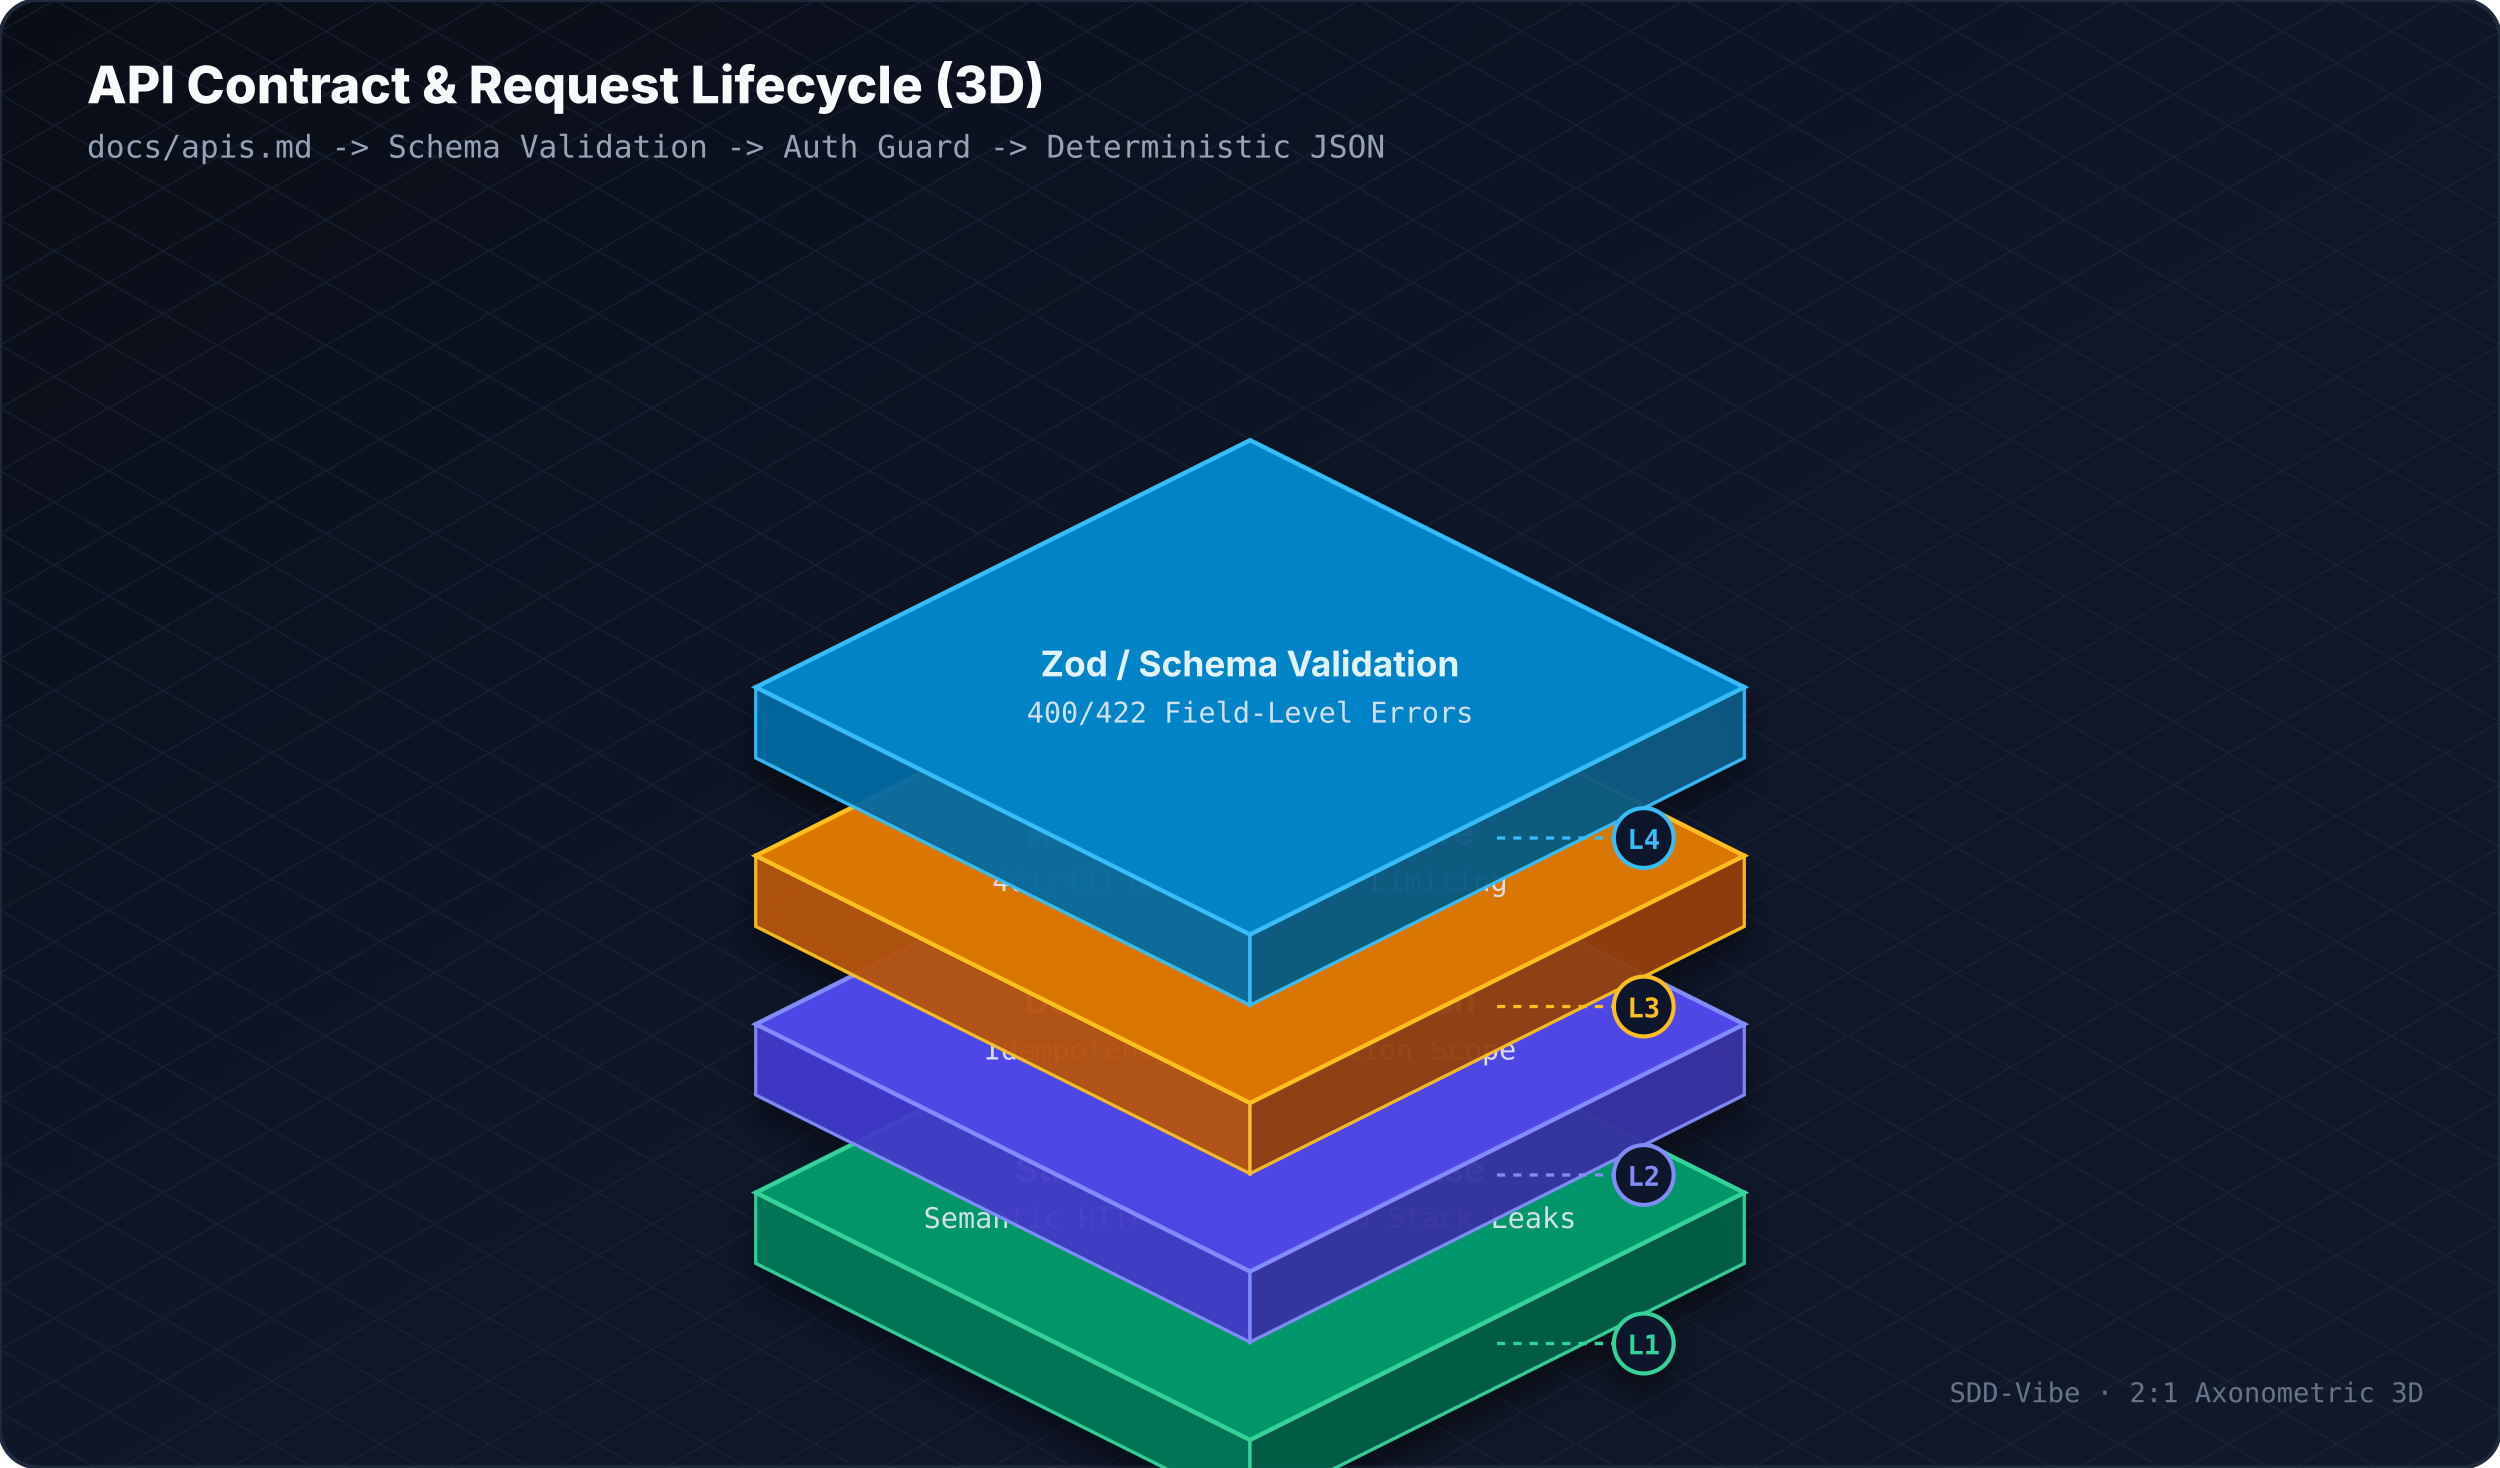
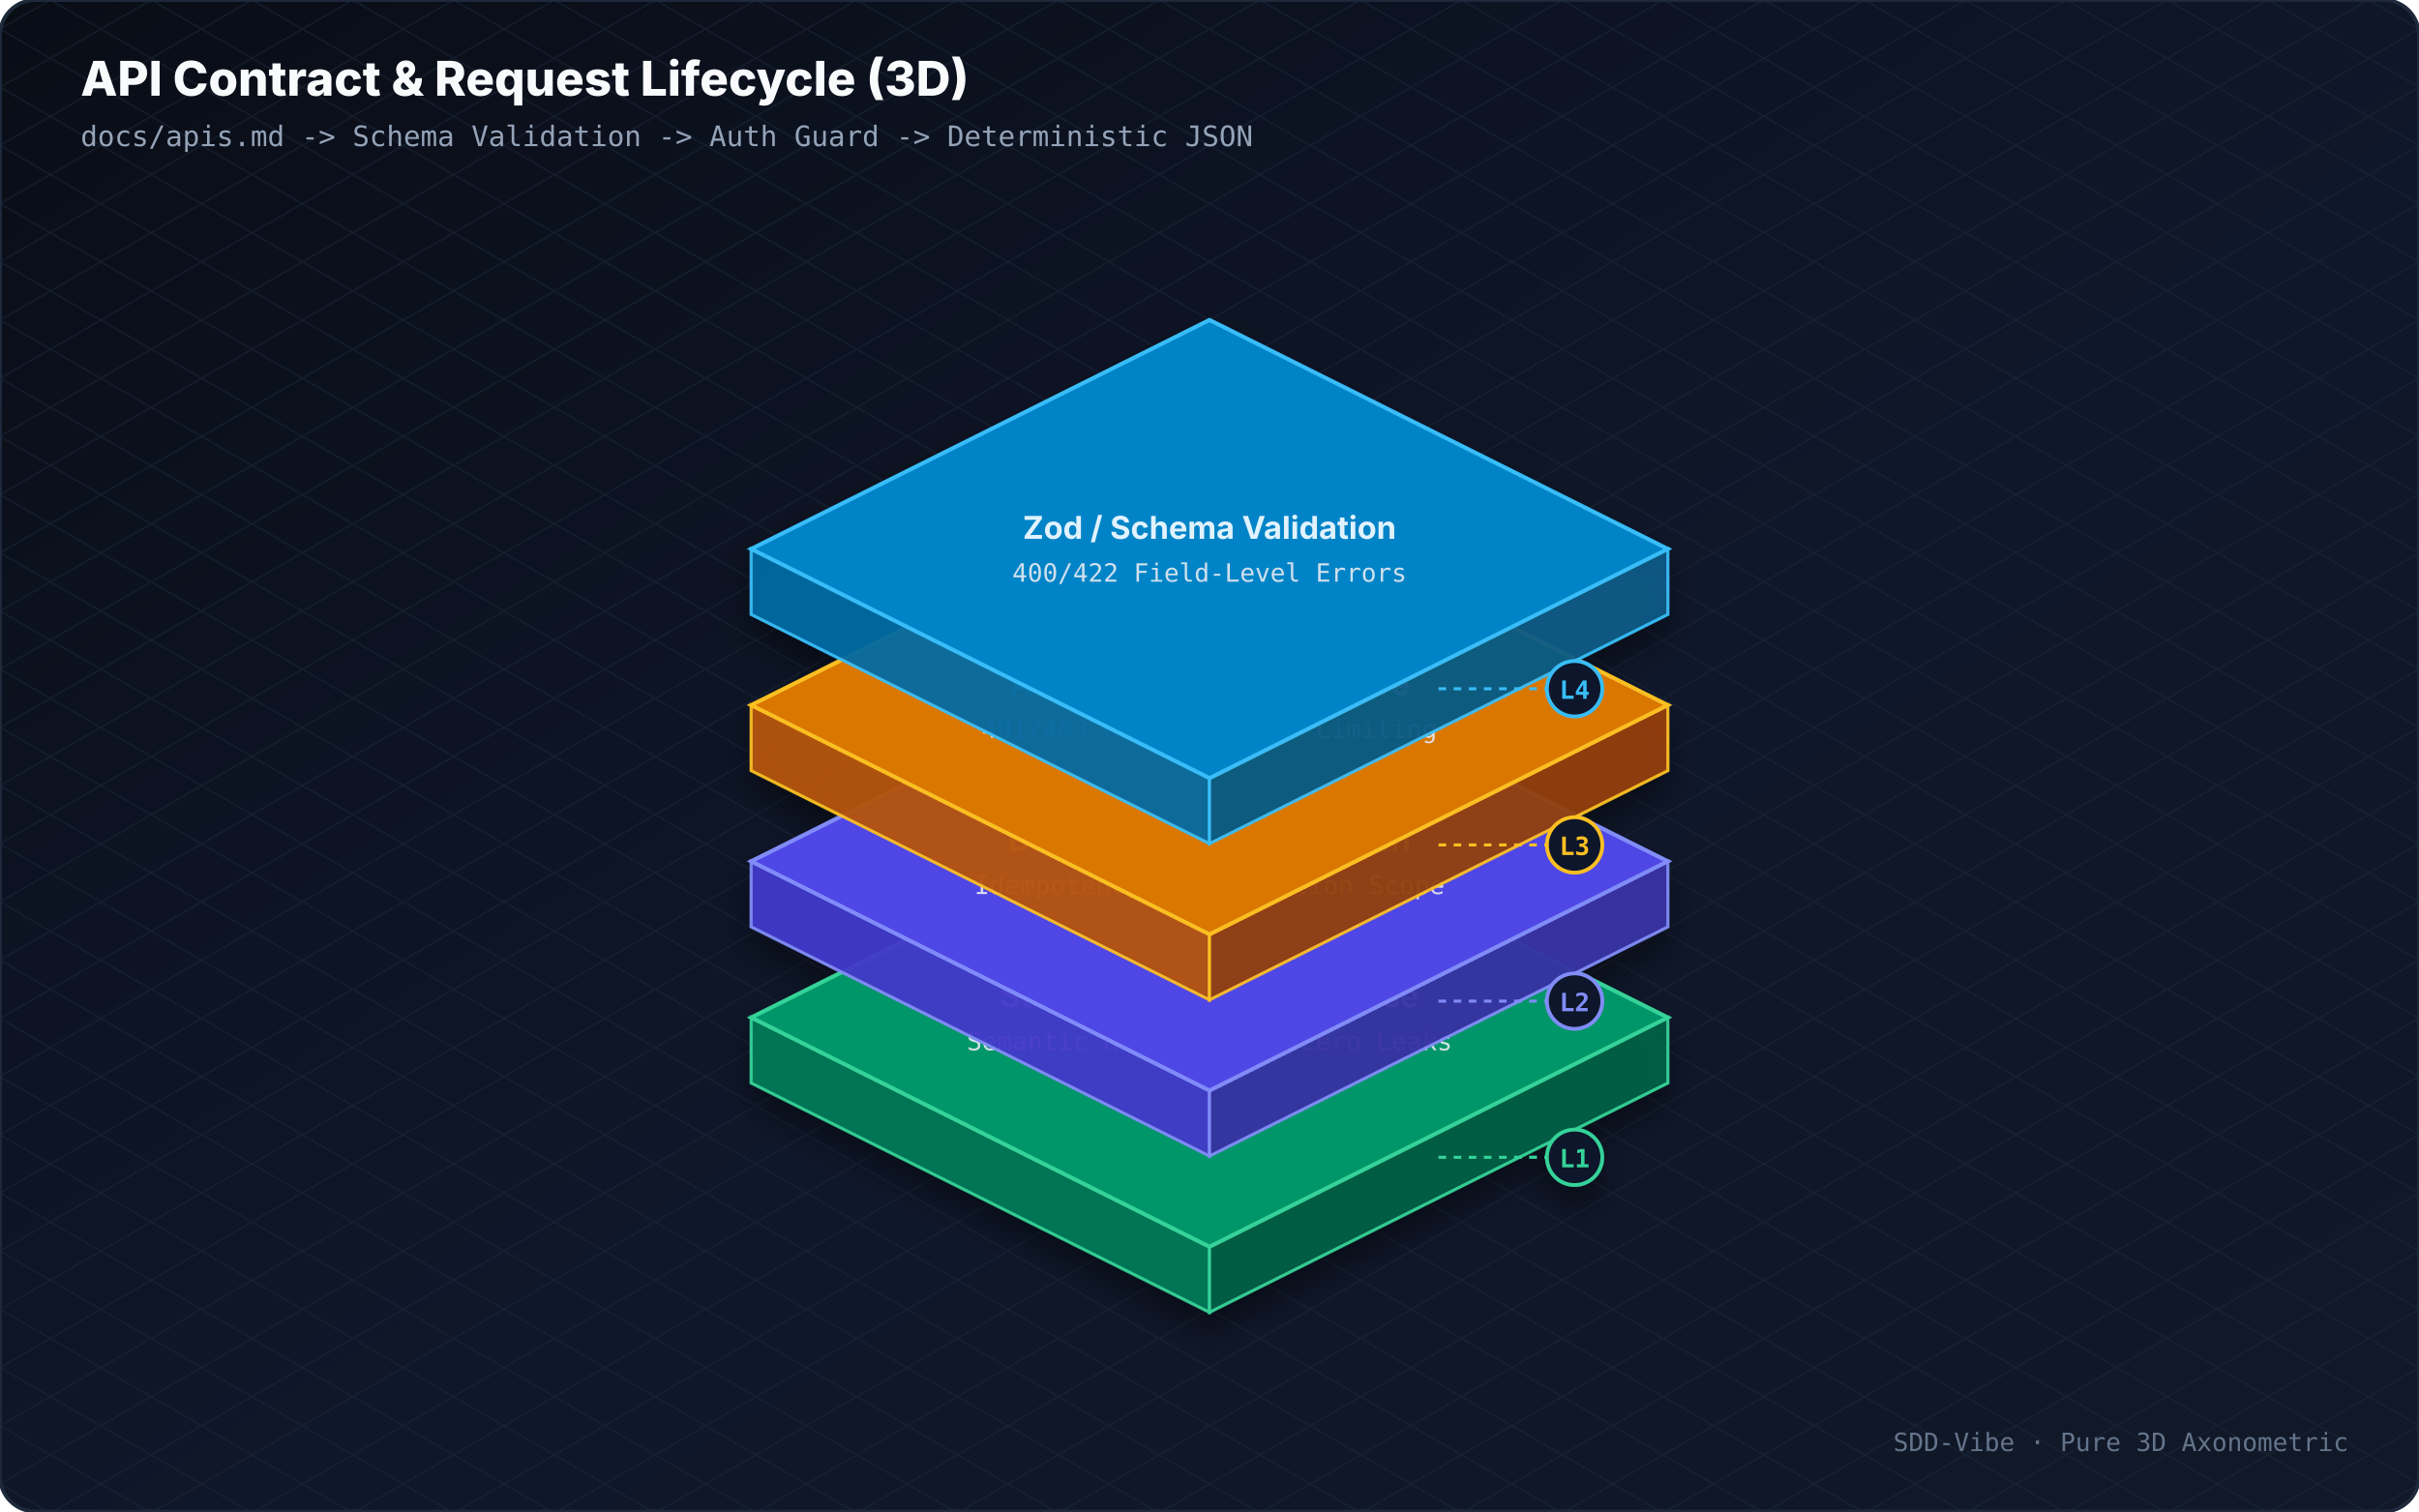
- <svg xmlns="http://www.w3.org/2000/svg" viewBox="0 0 920 540" width="100%" role="img" aria-label="API Contract &amp; Request Lifecycle (3D)">
+ <svg xmlns="http://www.w3.org/2000/svg" viewBox="0 0 960 600" width="100%" role="img" aria-label="API Contract &amp; Request Lifecycle (3D)">
  <defs>
    <linearGradient id="bgGrad" x1="0%" y1="0%" x2="100%" y2="100%">
      <stop offset="0%" stop-color="#090d16" />
      <stop offset="55%" stop-color="#0f172a" />
      <stop offset="100%" stop-color="#111827" />
    </linearGradient>
-     <pattern id="isoGrid" width="40" height="23.1" patternUnits="userSpaceOnUse">
-       <path d="M 0 11.55 L 20 0 L 40 11.55 L 20 23.1 Z" fill="none" stroke="#1e293b" stroke-width="0.6" opacity="0.55" />
+     <pattern id="bgGrid" width="40" height="23.1" patternUnits="userSpaceOnUse">
+       <path d="M 0 11.55 L 20 0 L 40 11.55 L 20 23.1 Z" fill="none" stroke="#1e293b" stroke-width="0.6" opacity="0.5" />
    </pattern>
    <filter id="glow" x="-10%" y="-10%" width="120%" height="120%">
-       <feDropShadow dx="0" dy="8" stdDeviation="6" flood-color="#000000" flood-opacity="0.45" />
+       <feDropShadow dx="0" dy="8" stdDeviation="6" flood-color="#000000" flood-opacity="0.42" />
    </filter>
+     <marker id="arrow-64748b" viewBox="0 0 10 10" refX="8" refY="5" markerWidth="6" markerHeight="6" orient="auto-start-reverse">
+       <path d="M 0 1.5 L 9 5 L 0 8.5 z" fill="#64748b" />
+     </marker>
+     <marker id="arrow-38bdf8" viewBox="0 0 10 10" refX="8" refY="5" markerWidth="6" markerHeight="6" orient="auto-start-reverse">
+       <path d="M 0 1.5 L 9 5 L 0 8.5 z" fill="#38bdf8" />
+     </marker>
+     <marker id="arrow-818cf8" viewBox="0 0 10 10" refX="8" refY="5" markerWidth="6" markerHeight="6" orient="auto-start-reverse">
+       <path d="M 0 1.5 L 9 5 L 0 8.5 z" fill="#818cf8" />
+     </marker>
+     <marker id="arrow-c084fc" viewBox="0 0 10 10" refX="8" refY="5" markerWidth="6" markerHeight="6" orient="auto-start-reverse">
+       <path d="M 0 1.5 L 9 5 L 0 8.5 z" fill="#c084fc" />
+     </marker>
+     <marker id="arrow-34d399" viewBox="0 0 10 10" refX="8" refY="5" markerWidth="6" markerHeight="6" orient="auto-start-reverse">
+       <path d="M 0 1.5 L 9 5 L 0 8.5 z" fill="#34d399" />
+     </marker>
+     <marker id="arrow-fbbf24" viewBox="0 0 10 10" refX="8" refY="5" markerWidth="6" markerHeight="6" orient="auto-start-reverse">
+       <path d="M 0 1.5 L 9 5 L 0 8.5 z" fill="#fbbf24" />
+     </marker>
+     <marker id="arrow-fb7185" viewBox="0 0 10 10" refX="8" refY="5" markerWidth="6" markerHeight="6" orient="auto-start-reverse">
+       <path d="M 0 1.5 L 9 5 L 0 8.5 z" fill="#fb7185" />
+     </marker>
  </defs>
-   <rect width="920" height="540" rx="14" fill="url(#bgGrad)" stroke="#1e293b" stroke-width="1.5" />
-   <rect width="920" height="540" rx="14" fill="url(#isoGrid)" />
+   <rect width="960" height="600" rx="14" fill="url(#bgGrad)" stroke="#1e293b" stroke-width="1.5" />
+   <rect width="960" height="600" rx="14" fill="url(#bgGrid)" />
  <text x="32" y="38" font-family="Inter, Segoe UI, system-ui, sans-serif" font-size="19" font-weight="800" fill="#f8fafc">API Contract &amp; Request Lifecycle (3D)</text>
-   <text x="32" y="58" font-family="JetBrains Mono, Consolas, monospace" font-size="11.5" fill="#94a3b8">docs/apis.md -&gt; Schema Validation -&gt; Auth Guard -&gt; Deterministic JSON</text>
+   <text x="32" y="58" font-family="JetBrains Mono, Consolas, monospace" font-size="11.2" fill="#94a3b8">docs/apis.md -&gt; Schema Validation -&gt; Auth Guard -&gt; Deterministic JSON</text>
  <g filter="url(#glow)">
-     <line x1="460.0" y1="490.9" x2="460.0" y2="172.9" stroke="#475569" stroke-width="1.5" stroke-dasharray="5,5" />
-     <polygon points="278.1,438.9 460.0,529.9 460.0,555.9 278.1,464.9" fill="#047857" stroke="#34d399" stroke-width="1.2" opacity="0.95" />
-     <polygon points="641.9,438.9 460.0,529.9 460.0,555.9 641.9,464.9" fill="#065f46" stroke="#34d399" stroke-width="1.2" opacity="0.95" />
-     <polygon points="460.0,348.0 641.9,438.9 460.0,529.9 278.1,438.9" fill="#059669" stroke="#34d399" stroke-width="1.6" />
-     <text x="460.0" y="434.9" text-anchor="middle" font-family="Inter, Segoe UI, system-ui, sans-serif" font-size="13" font-weight="700" fill="#d1fae5">Structured JSON Response</text>
-     <text x="460.0" y="451.9" text-anchor="middle" font-family="JetBrains Mono, Consolas, monospace" font-size="10.5" fill="#e2e8f0" opacity="0.92">Semantic HTTP Codes · Zero Stack Leaks</text>
-     <polygon points="278.1,376.9 460.0,467.9 460.0,493.9 278.1,402.9" fill="#4338ca" stroke="#818cf8" stroke-width="1.2" opacity="0.95" />
-     <polygon points="641.9,376.9 460.0,467.9 460.0,493.9 641.9,402.9" fill="#3730a3" stroke="#818cf8" stroke-width="1.2" opacity="0.95" />
-     <polygon points="460.0,286.0 641.9,376.9 460.0,467.9 278.1,376.9" fill="#4f46e5" stroke="#818cf8" stroke-width="1.6" />
-     <text x="460.0" y="372.9" text-anchor="middle" font-family="Inter, Segoe UI, system-ui, sans-serif" font-size="13" font-weight="700" fill="#e0e7ff">Domain Service Execution</text>
-     <text x="460.0" y="389.9" text-anchor="middle" font-family="JetBrains Mono, Consolas, monospace" font-size="10.5" fill="#e2e8f0" opacity="0.92">Idempotency · Transaction Scope</text>
-     <polygon points="278.1,314.9 460.0,405.9 460.0,431.9 278.1,340.9" fill="#b45309" stroke="#fbbf24" stroke-width="1.2" opacity="0.95" />
-     <polygon points="641.9,314.9 460.0,405.9 460.0,431.9 641.9,340.9" fill="#92400e" stroke="#fbbf24" stroke-width="1.2" opacity="0.95" />
-     <polygon points="460.0,224.0 641.9,314.9 460.0,405.9 278.1,314.9" fill="#d97706" stroke="#fbbf24" stroke-width="1.6" />
-     <text x="460.0" y="310.9" text-anchor="middle" font-family="Inter, Segoe UI, system-ui, sans-serif" font-size="13" font-weight="700" fill="#fef3c7">AuthN / RBAC Middleware</text>
-     <text x="460.0" y="327.9" text-anchor="middle" font-family="JetBrains Mono, Consolas, monospace" font-size="10.5" fill="#e2e8f0" opacity="0.92">401/403 Guards · Rate Limiting</text>
-     <polygon points="278.1,252.9 460.0,343.9 460.0,369.9 278.1,278.9" fill="#0369a1" stroke="#38bdf8" stroke-width="1.2" opacity="0.95" />
-     <polygon points="641.9,252.9 460.0,343.9 460.0,369.9 641.9,278.9" fill="#075985" stroke="#38bdf8" stroke-width="1.2" opacity="0.95" />
-     <polygon points="460.0,162.0 641.9,252.9 460.0,343.9 278.1,252.9" fill="#0284c7" stroke="#38bdf8" stroke-width="1.6" />
-     <text x="460.0" y="248.9" text-anchor="middle" font-family="Inter, Segoe UI, system-ui, sans-serif" font-size="13" font-weight="700" fill="#e0f2fe">Zod / Schema Validation</text>
-     <text x="460.0" y="265.9" text-anchor="middle" font-family="JetBrains Mono, Consolas, monospace" font-size="10.5" fill="#e2e8f0" opacity="0.92">400/422 Field-Level Errors</text>
-     <line x1="550.9" y1="494.4" x2="598.9" y2="494.4" stroke="#34d399" stroke-width="1.2" stroke-dasharray="3,3" />
-     <circle cx="604.9" cy="494.4" r="11" fill="#0f172a" stroke="#34d399" stroke-width="1.5" />
-     <text x="604.9" y="498.4" text-anchor="middle" font-family="JetBrains Mono, monospace" font-size="10" font-weight="700" fill="#34d399">L1</text>
-     <line x1="550.9" y1="432.4" x2="598.9" y2="432.4" stroke="#818cf8" stroke-width="1.2" stroke-dasharray="3,3" />
-     <circle cx="604.9" cy="432.4" r="11" fill="#0f172a" stroke="#818cf8" stroke-width="1.5" />
-     <text x="604.9" y="436.4" text-anchor="middle" font-family="JetBrains Mono, monospace" font-size="10" font-weight="700" fill="#818cf8">L2</text>
-     <line x1="550.9" y1="370.4" x2="598.9" y2="370.4" stroke="#fbbf24" stroke-width="1.2" stroke-dasharray="3,3" />
-     <circle cx="604.9" cy="370.4" r="11" fill="#0f172a" stroke="#fbbf24" stroke-width="1.5" />
-     <text x="604.9" y="374.4" text-anchor="middle" font-family="JetBrains Mono, monospace" font-size="10" font-weight="700" fill="#fbbf24">L3</text>
-     <line x1="550.9" y1="308.4" x2="598.9" y2="308.4" stroke="#38bdf8" stroke-width="1.2" stroke-dasharray="3,3" />
-     <circle cx="604.9" cy="308.4" r="11" fill="#0f172a" stroke="#38bdf8" stroke-width="1.5" />
-     <text x="604.9" y="312.4" text-anchor="middle" font-family="JetBrains Mono, monospace" font-size="10" font-weight="700" fill="#38bdf8">L4</text>
+     <line x1="480.0" y1="459.9" x2="480.0" y2="143.9" stroke="#475569" stroke-width="1.5" stroke-dasharray="5,5" />
+     <polygon points="298.1,403.9 480.0,494.9 480.0,520.9 298.1,429.9" fill="#047857" stroke="#34d399" stroke-width="1.2" opacity="0.95" />
+     <polygon points="661.9,403.9 480.0,494.9 480.0,520.9 661.9,429.9" fill="#065f46" stroke="#34d399" stroke-width="1.2" opacity="0.95" />
+     <polygon points="480.0,313.0 661.9,403.9 480.0,494.9 298.1,403.9" fill="#059669" stroke="#34d399" stroke-width="1.6" />
+     <text x="480.0" y="399.9" text-anchor="middle" font-family="Inter, Segoe UI, system-ui, sans-serif" font-size="12.5" font-weight="700" fill="#d1fae5">Structured JSON Response</text>
+     <text x="480.0" y="416.9" text-anchor="middle" font-family="JetBrains Mono, Consolas, monospace" font-size="10" fill="#e2e8f0" opacity="0.92">Semantic HTTP Codes · Zero Leaks</text>
+     <polygon points="298.1,341.9 480.0,432.9 480.0,458.9 298.1,367.9" fill="#4338ca" stroke="#818cf8" stroke-width="1.2" opacity="0.95" />
+     <polygon points="661.9,341.9 480.0,432.9 480.0,458.9 661.9,367.9" fill="#3730a3" stroke="#818cf8" stroke-width="1.2" opacity="0.95" />
+     <polygon points="480.0,251.0 661.9,341.9 480.0,432.9 298.1,341.9" fill="#4f46e5" stroke="#818cf8" stroke-width="1.6" />
+     <text x="480.0" y="337.9" text-anchor="middle" font-family="Inter, Segoe UI, system-ui, sans-serif" font-size="12.5" font-weight="700" fill="#e0e7ff">Domain Service Execution</text>
+     <text x="480.0" y="354.9" text-anchor="middle" font-family="JetBrains Mono, Consolas, monospace" font-size="10" fill="#e2e8f0" opacity="0.92">Idempotency · Transaction Scope</text>
+     <polygon points="298.1,279.9 480.0,370.9 480.0,396.9 298.1,305.9" fill="#b45309" stroke="#fbbf24" stroke-width="1.2" opacity="0.95" />
+     <polygon points="661.9,279.9 480.0,370.9 480.0,396.9 661.9,305.9" fill="#92400e" stroke="#fbbf24" stroke-width="1.2" opacity="0.95" />
+     <polygon points="480.0,189.0 661.9,279.9 480.0,370.9 298.1,279.9" fill="#d97706" stroke="#fbbf24" stroke-width="1.6" />
+     <text x="480.0" y="275.9" text-anchor="middle" font-family="Inter, Segoe UI, system-ui, sans-serif" font-size="12.5" font-weight="700" fill="#fef3c7">AuthN / RBAC Middleware</text>
+     <text x="480.0" y="292.9" text-anchor="middle" font-family="JetBrains Mono, Consolas, monospace" font-size="10" fill="#e2e8f0" opacity="0.92">401/403 Guards · Rate Limiting</text>
+     <polygon points="298.1,217.9 480.0,308.9 480.0,334.9 298.1,243.9" fill="#0369a1" stroke="#38bdf8" stroke-width="1.2" opacity="0.95" />
+     <polygon points="661.9,217.9 480.0,308.9 480.0,334.9 661.9,243.9" fill="#075985" stroke="#38bdf8" stroke-width="1.2" opacity="0.95" />
+     <polygon points="480.0,127.0 661.9,217.9 480.0,308.9 298.1,217.9" fill="#0284c7" stroke="#38bdf8" stroke-width="1.6" />
+     <text x="480.0" y="213.9" text-anchor="middle" font-family="Inter, Segoe UI, system-ui, sans-serif" font-size="12.5" font-weight="700" fill="#e0f2fe">Zod / Schema Validation</text>
+     <text x="480.0" y="230.9" text-anchor="middle" font-family="JetBrains Mono, Consolas, monospace" font-size="10" fill="#e2e8f0" opacity="0.92">400/422 Field-Level Errors</text>
+     <line x1="570.9" y1="459.4" x2="616.9" y2="459.4" stroke="#34d399" stroke-width="1.2" stroke-dasharray="3,3" />
+     <circle cx="624.9" cy="459.4" r="11" fill="#0f172a" stroke="#34d399" stroke-width="1.5" />
+     <text x="624.9" y="463.4" text-anchor="middle" font-family="JetBrains Mono, monospace" font-size="10" font-weight="700" fill="#34d399">L1</text>
+     <line x1="570.9" y1="397.4" x2="616.9" y2="397.4" stroke="#818cf8" stroke-width="1.2" stroke-dasharray="3,3" />
+     <circle cx="624.9" cy="397.4" r="11" fill="#0f172a" stroke="#818cf8" stroke-width="1.5" />
+     <text x="624.9" y="401.4" text-anchor="middle" font-family="JetBrains Mono, monospace" font-size="10" font-weight="700" fill="#818cf8">L2</text>
+     <line x1="570.9" y1="335.4" x2="616.9" y2="335.4" stroke="#fbbf24" stroke-width="1.2" stroke-dasharray="3,3" />
+     <circle cx="624.9" cy="335.4" r="11" fill="#0f172a" stroke="#fbbf24" stroke-width="1.5" />
+     <text x="624.9" y="339.4" text-anchor="middle" font-family="JetBrains Mono, monospace" font-size="10" font-weight="700" fill="#fbbf24">L3</text>
+     <line x1="570.9" y1="273.4" x2="616.9" y2="273.4" stroke="#38bdf8" stroke-width="1.2" stroke-dasharray="3,3" />
+     <circle cx="624.9" cy="273.4" r="11" fill="#0f172a" stroke="#38bdf8" stroke-width="1.5" />
+     <text x="624.9" y="277.4" text-anchor="middle" font-family="JetBrains Mono, monospace" font-size="10" font-weight="700" fill="#38bdf8">L4</text>
  </g>
-   <text x="892" y="516" text-anchor="end" font-family="JetBrains Mono, Consolas, monospace" font-size="10" fill="#64748b">SDD-Vibe · 2:1 Axonometric 3D</text>
+   <text x="932" y="576" text-anchor="end" font-family="JetBrains Mono, Consolas, monospace" font-size="10" fill="#64748b">SDD-Vibe · Pure 3D Axonometric</text>
</svg>
